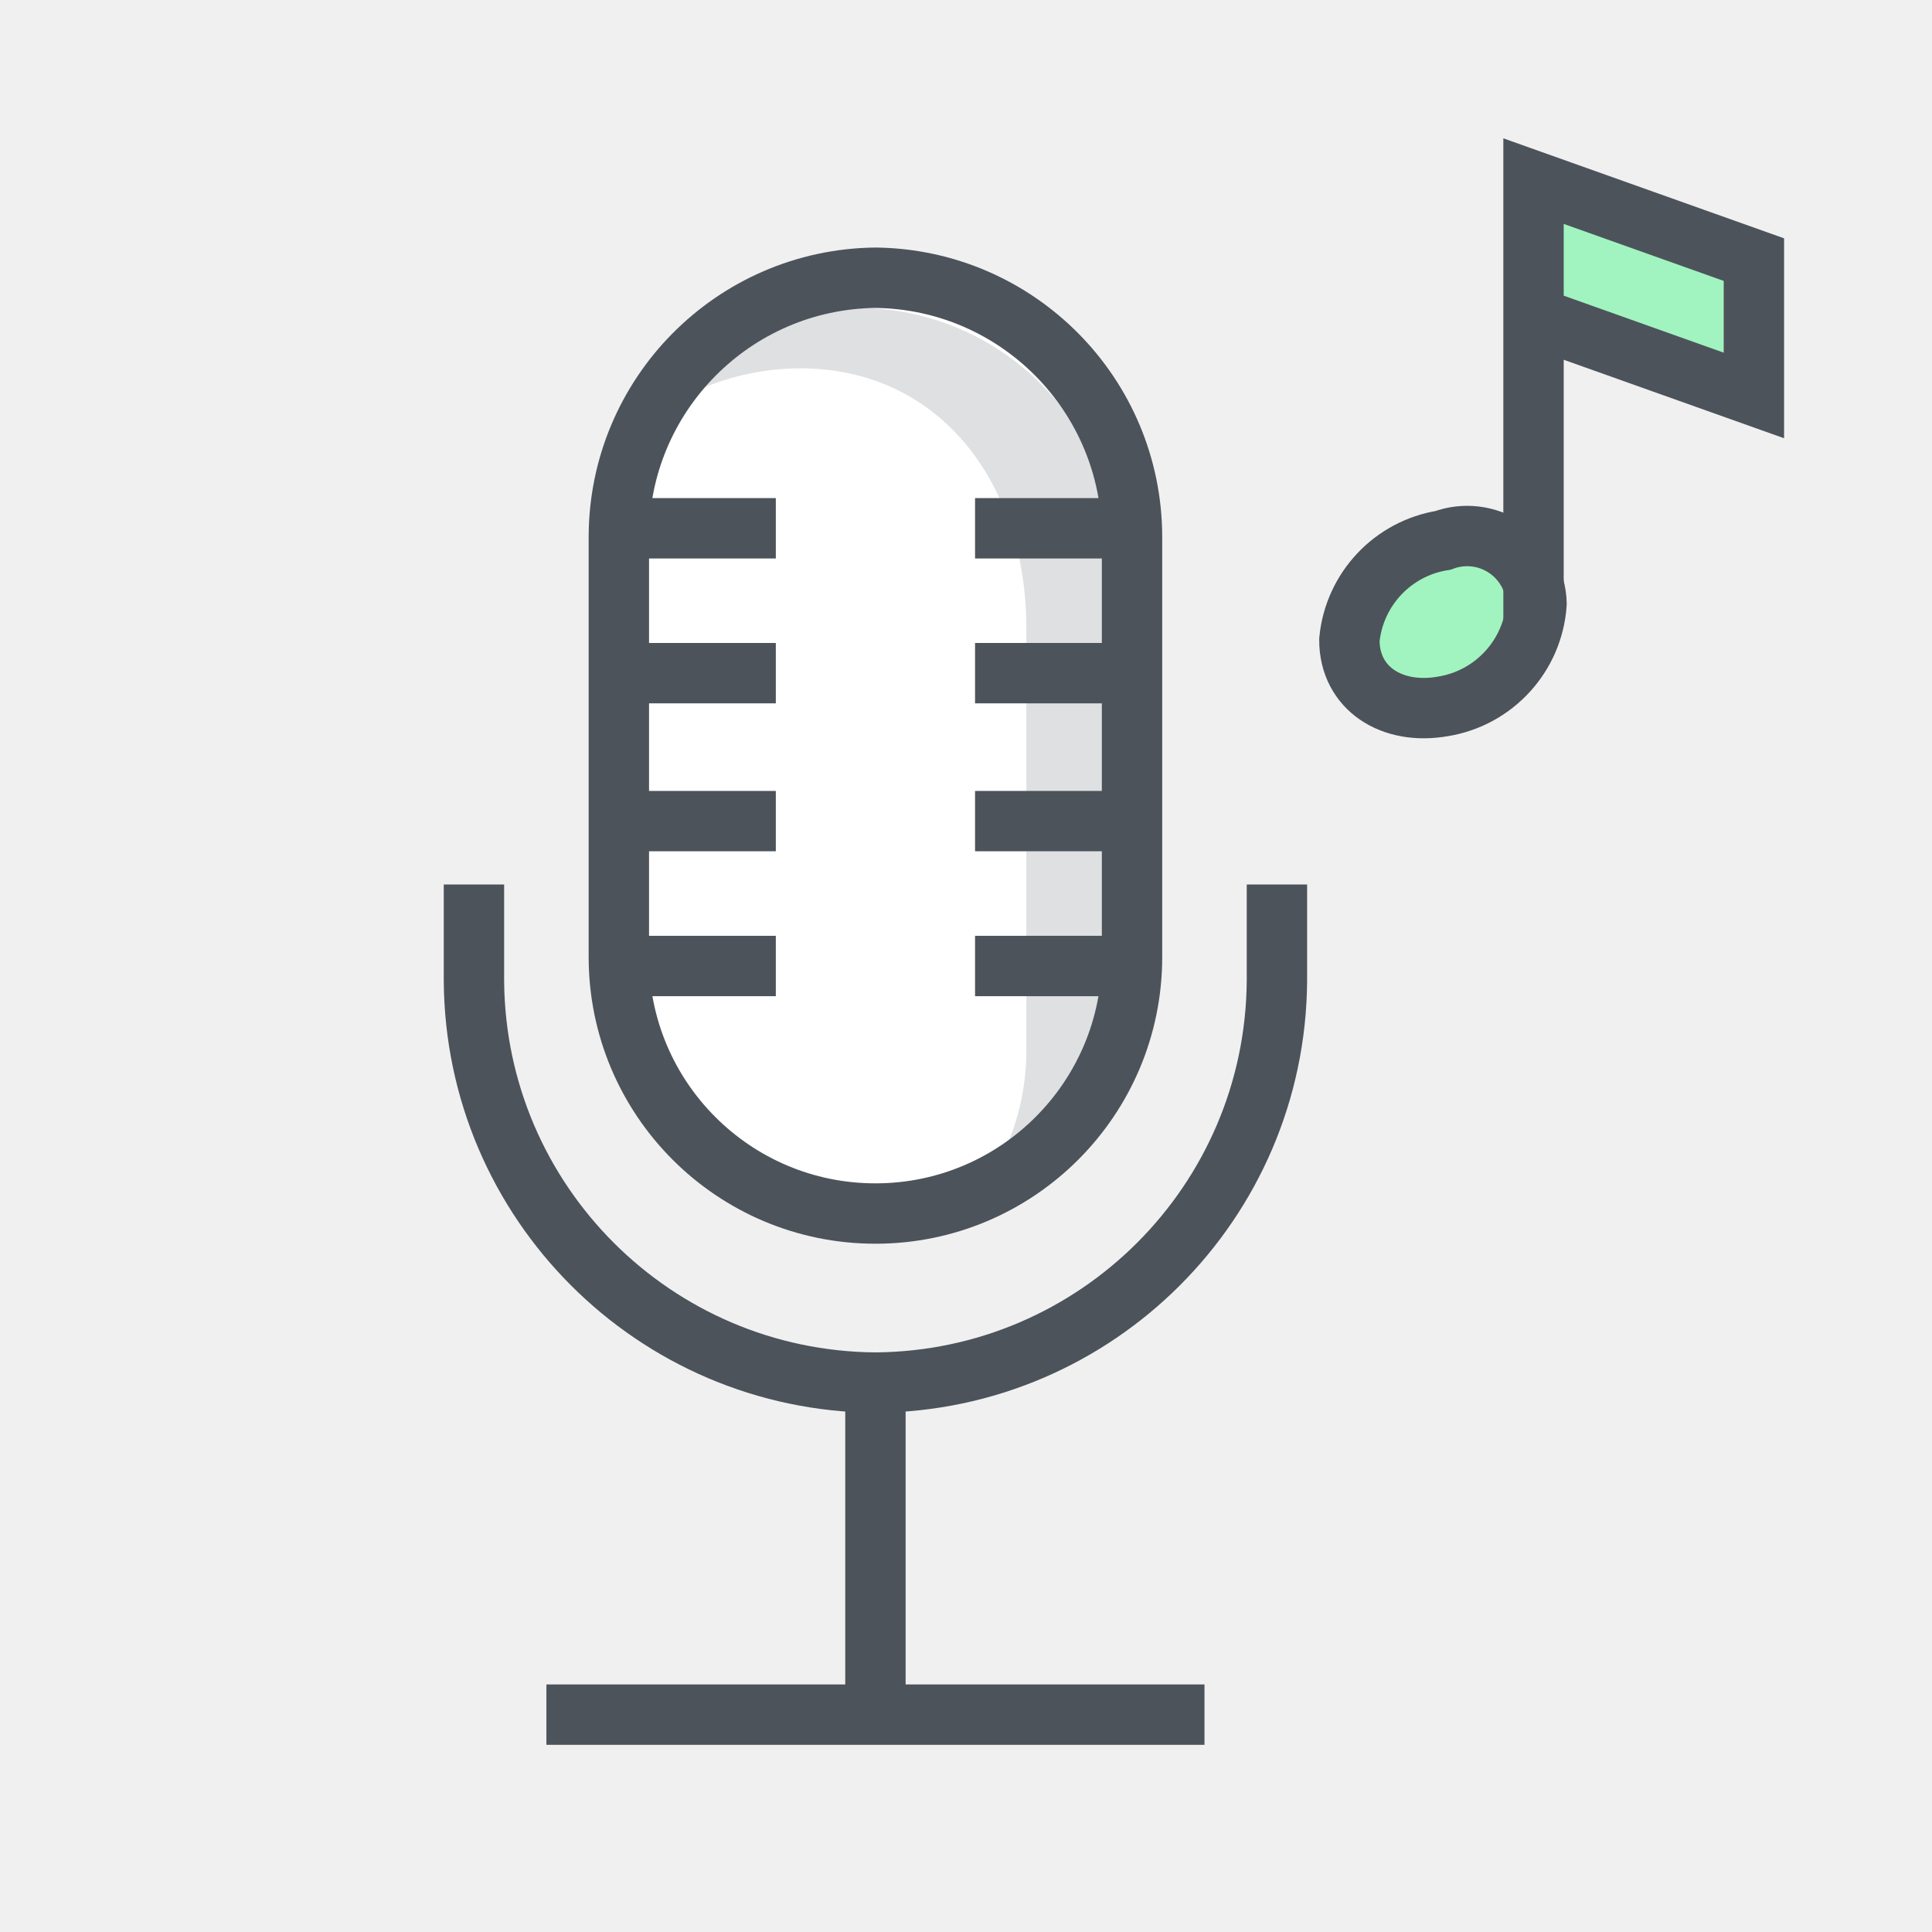
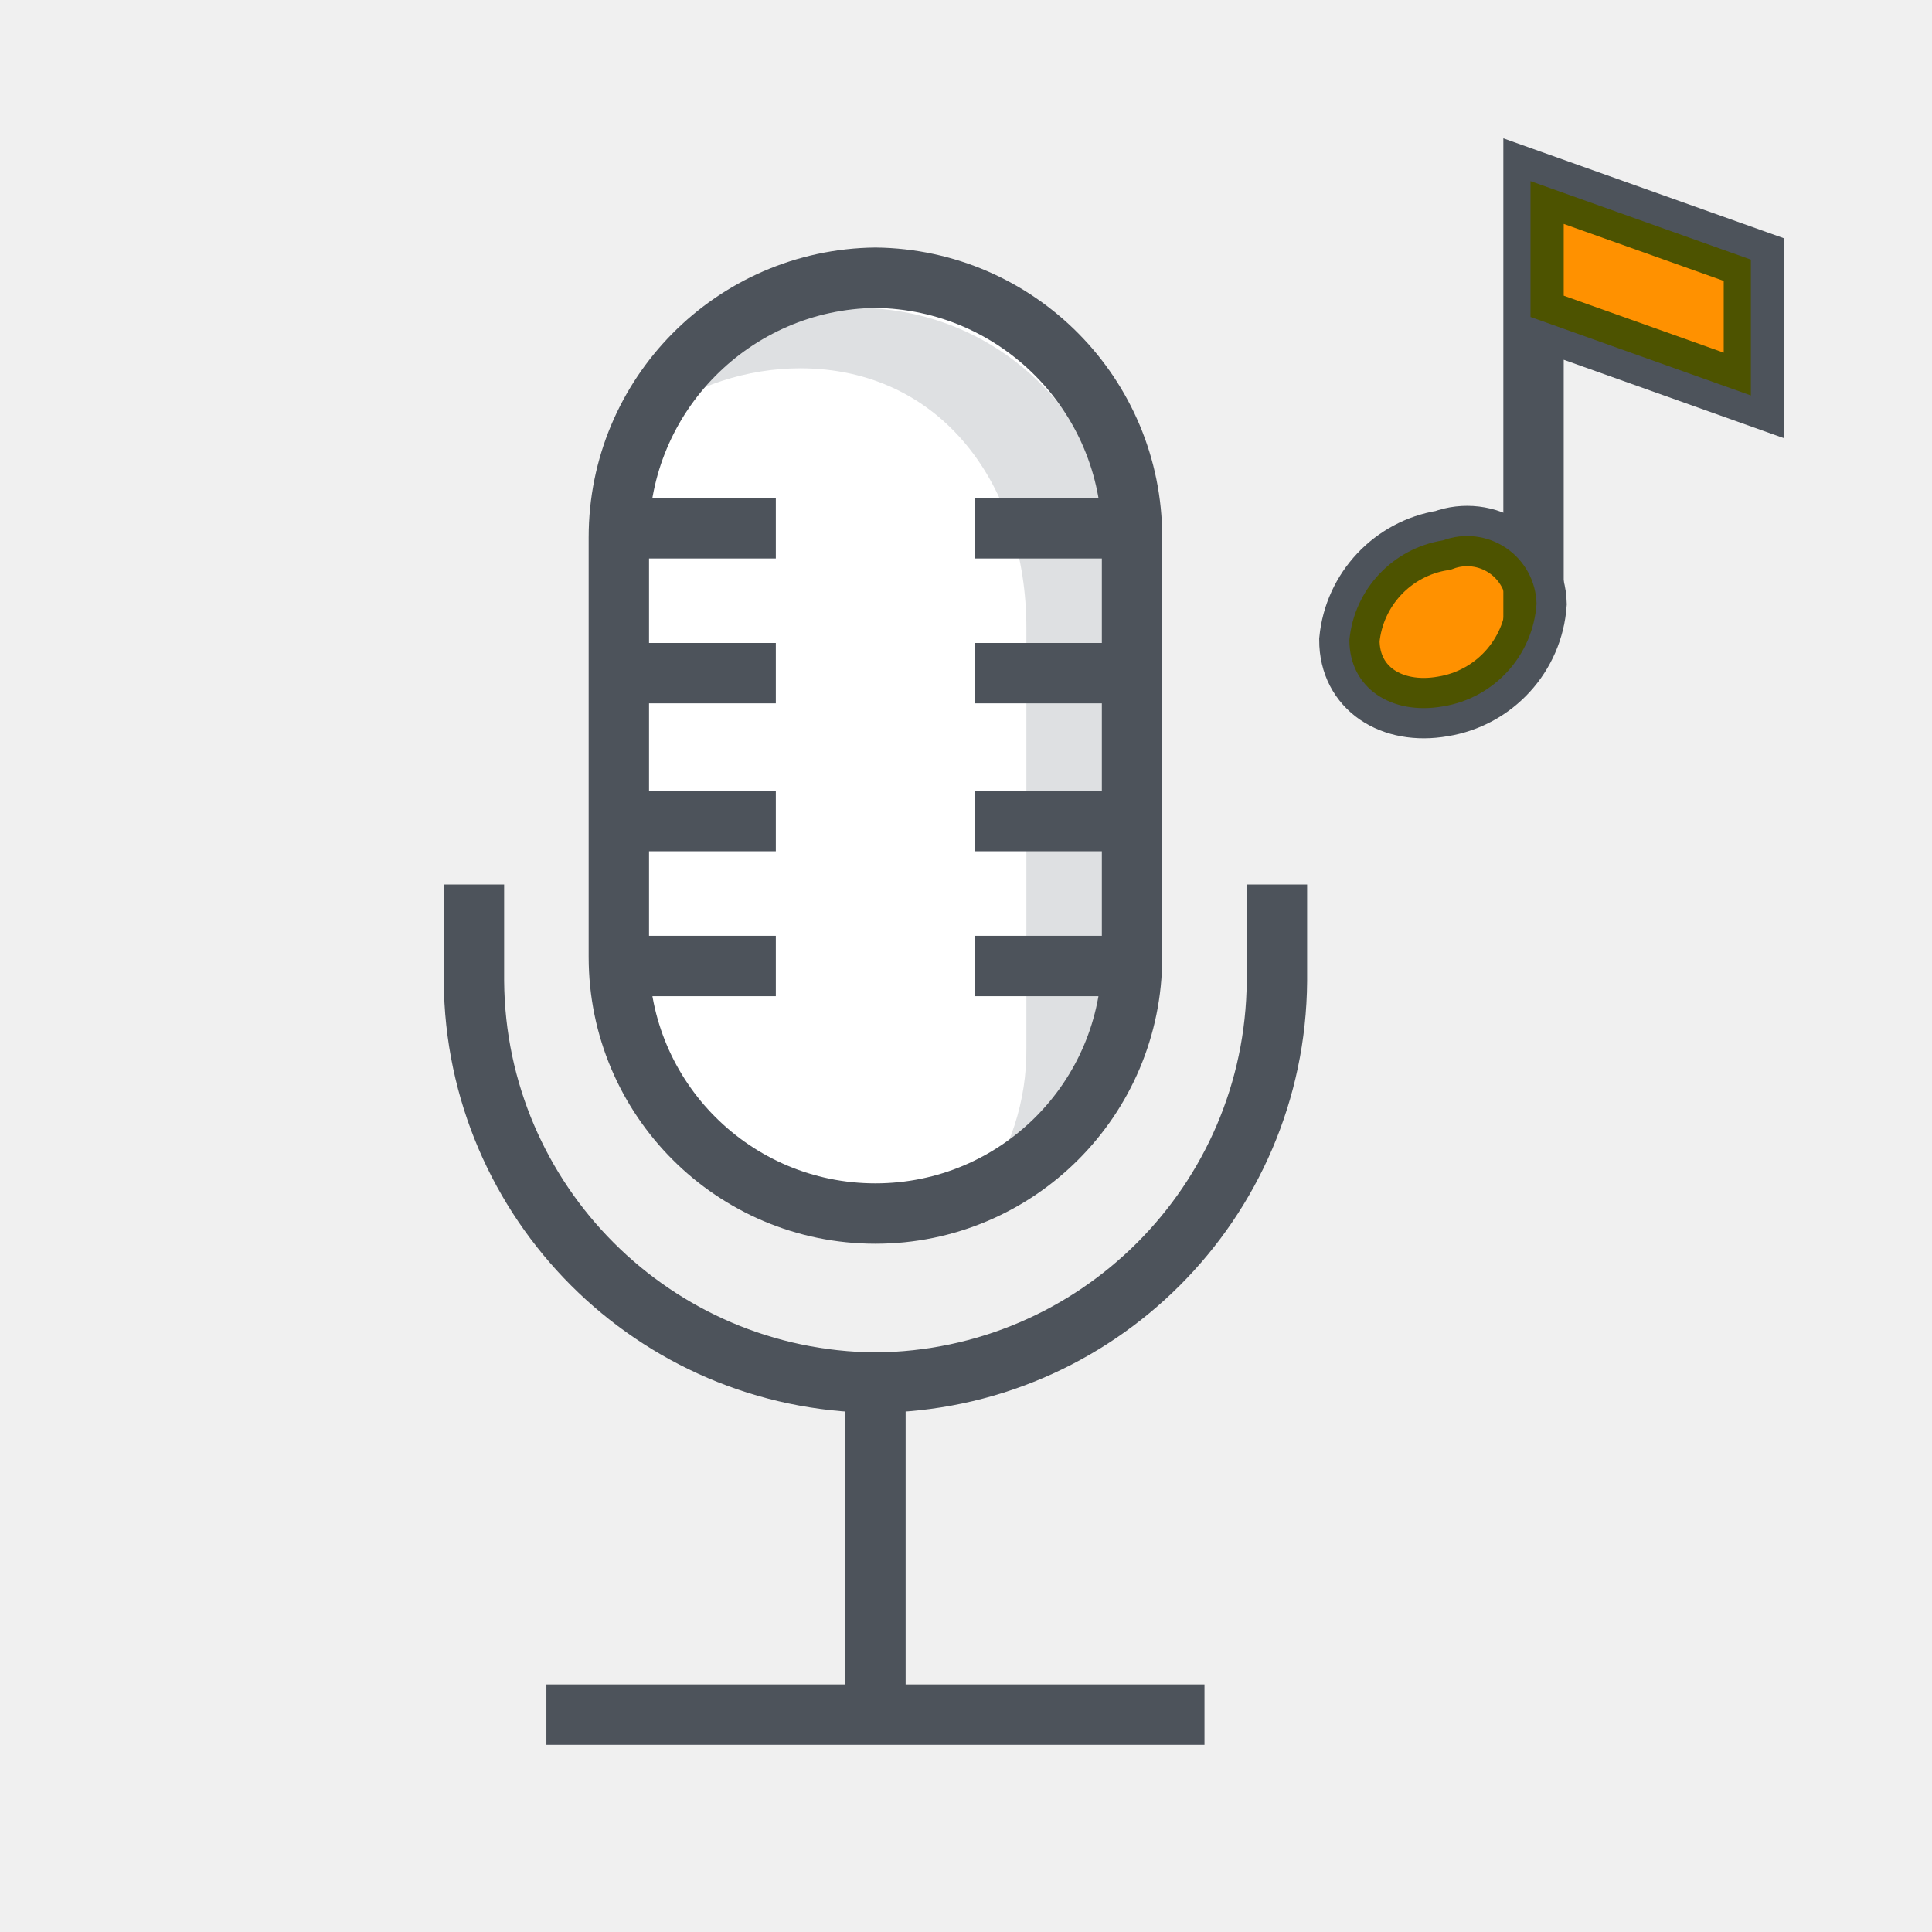
<svg xmlns="http://www.w3.org/2000/svg" viewBox="0 0 64 64">
  <defs>
    <style>.cls-4{fill:none;stroke:#4d535b;stroke-miterlimit:10;stroke-width:2px}</style>
  </defs>
  <g style="isolation:isolate">
    <g id="white">
      <path d="M29 9.2a8.6 8.6 0 018.5 8.6v13.9a8.5 8.5 0 01-8.5 8.5 8.5 8.5 0 01-8.5-8.5V17.8A8.6 8.6 0 0129 9.2z" fill="#fff" />
      <path d="M28.5 10.2a8.5 8.5 0 00-6.9 3.6 8.4 8.4 0 014.9-1.6c4.7 0 7.5 3.9 7.5 8.6v13.9a8 8 0 01-1.6 4.9c2.2-1.5 4.6-4 4.6-6.9V18.8a8.6 8.6 0 00-8.5-8.6z" fill="#dee0e2" />
    </g>
    <g id="stroke">
      <path class="cls-4" d="M42.3 29.3v3.2A13.4 13.4 0 0129 45.8a13.4 13.4 0 01-13.3-13.3v-3.2M29 45.8v10.5m-10.9.5h21.8" />
      <path class="cls-4" d="M29 9.2a8.6 8.6 0 018.5 8.6v13.9a8.5 8.5 0 01-8.5 8.5 8.5 8.5 0 01-8.5-8.5V17.8A8.6 8.6 0 0129 9.2zm-8.1 8.3h4.8m-4.8 4.8h4.8m-4.8 4.9h4.8M20.9 32h4.8m6.6-14.5h4.8m-4.8 4.8h4.8m-4.8 4.9h4.8M32.3 32h4.8m10.7-14.1a2.3 2.3 0 013.1 2.1 3.7 3.7 0 01-3.1 3.4c-1.7.3-3.1-.6-3.1-2.2a3.7 3.7 0 013.1-3.3z" />
      <path class="cls-4" d="M50.8 10.5l7.3 2.6V8.6L50.8 6v14.7" />
    </g>
-     <path d="M47.8 17.9a2.3 2.3 0 013.1 2.1 3.7 3.7 0 01-3.1 3.4c-1.7.3-3.1-.6-3.1-2.2a3.7 3.7 0 013.1-3.3zm2.9-7.4l7.3 2.6V8.6L50.7 6" style="mix-blend-mode:darken" fill="#a1f4c0" id="flah" />
+     <path d="M47.8 17.9a2.3 2.3 0 013.1 2.1 3.7 3.7 0 01-3.1 3.4c-1.7.3-3.1-.6-3.1-2.2a3.7 3.7 0 013.1-3.3zm2.9-7.4l7.3 2.6V8.6L50.7 6" style="mix-blend-mode:darken" fill="#ff9100" id="flah" />
  </g>
</svg>
